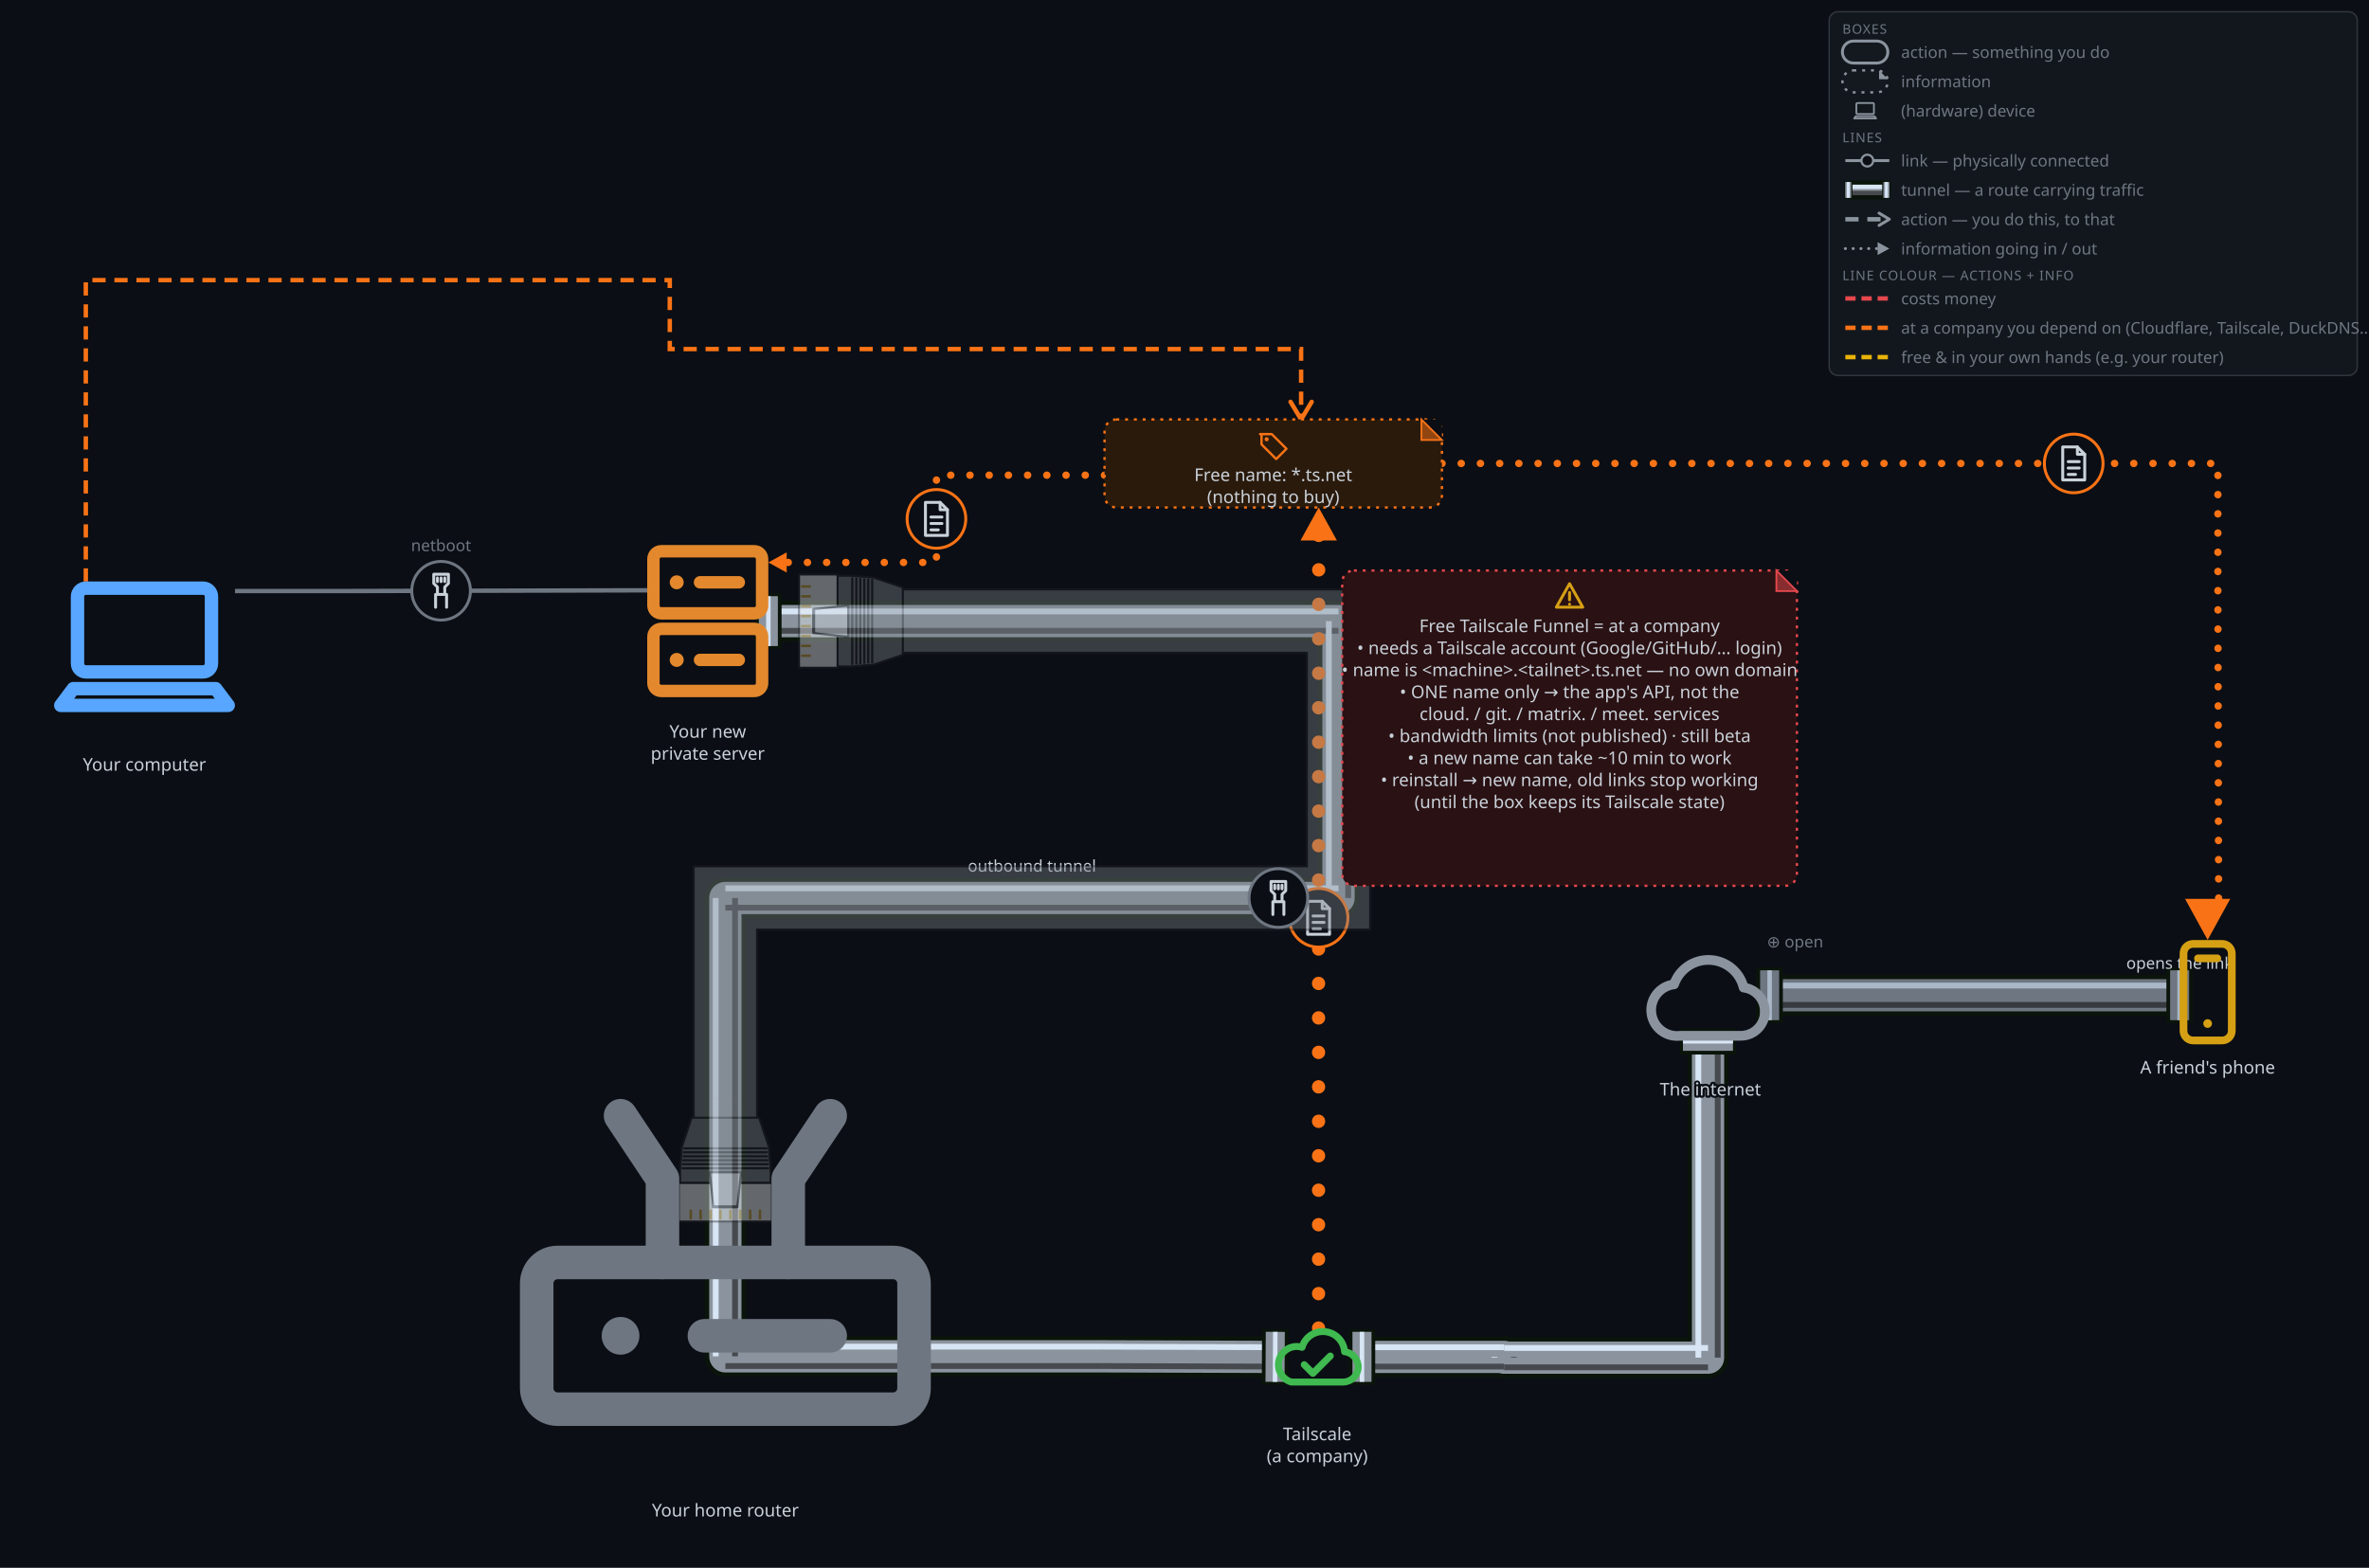
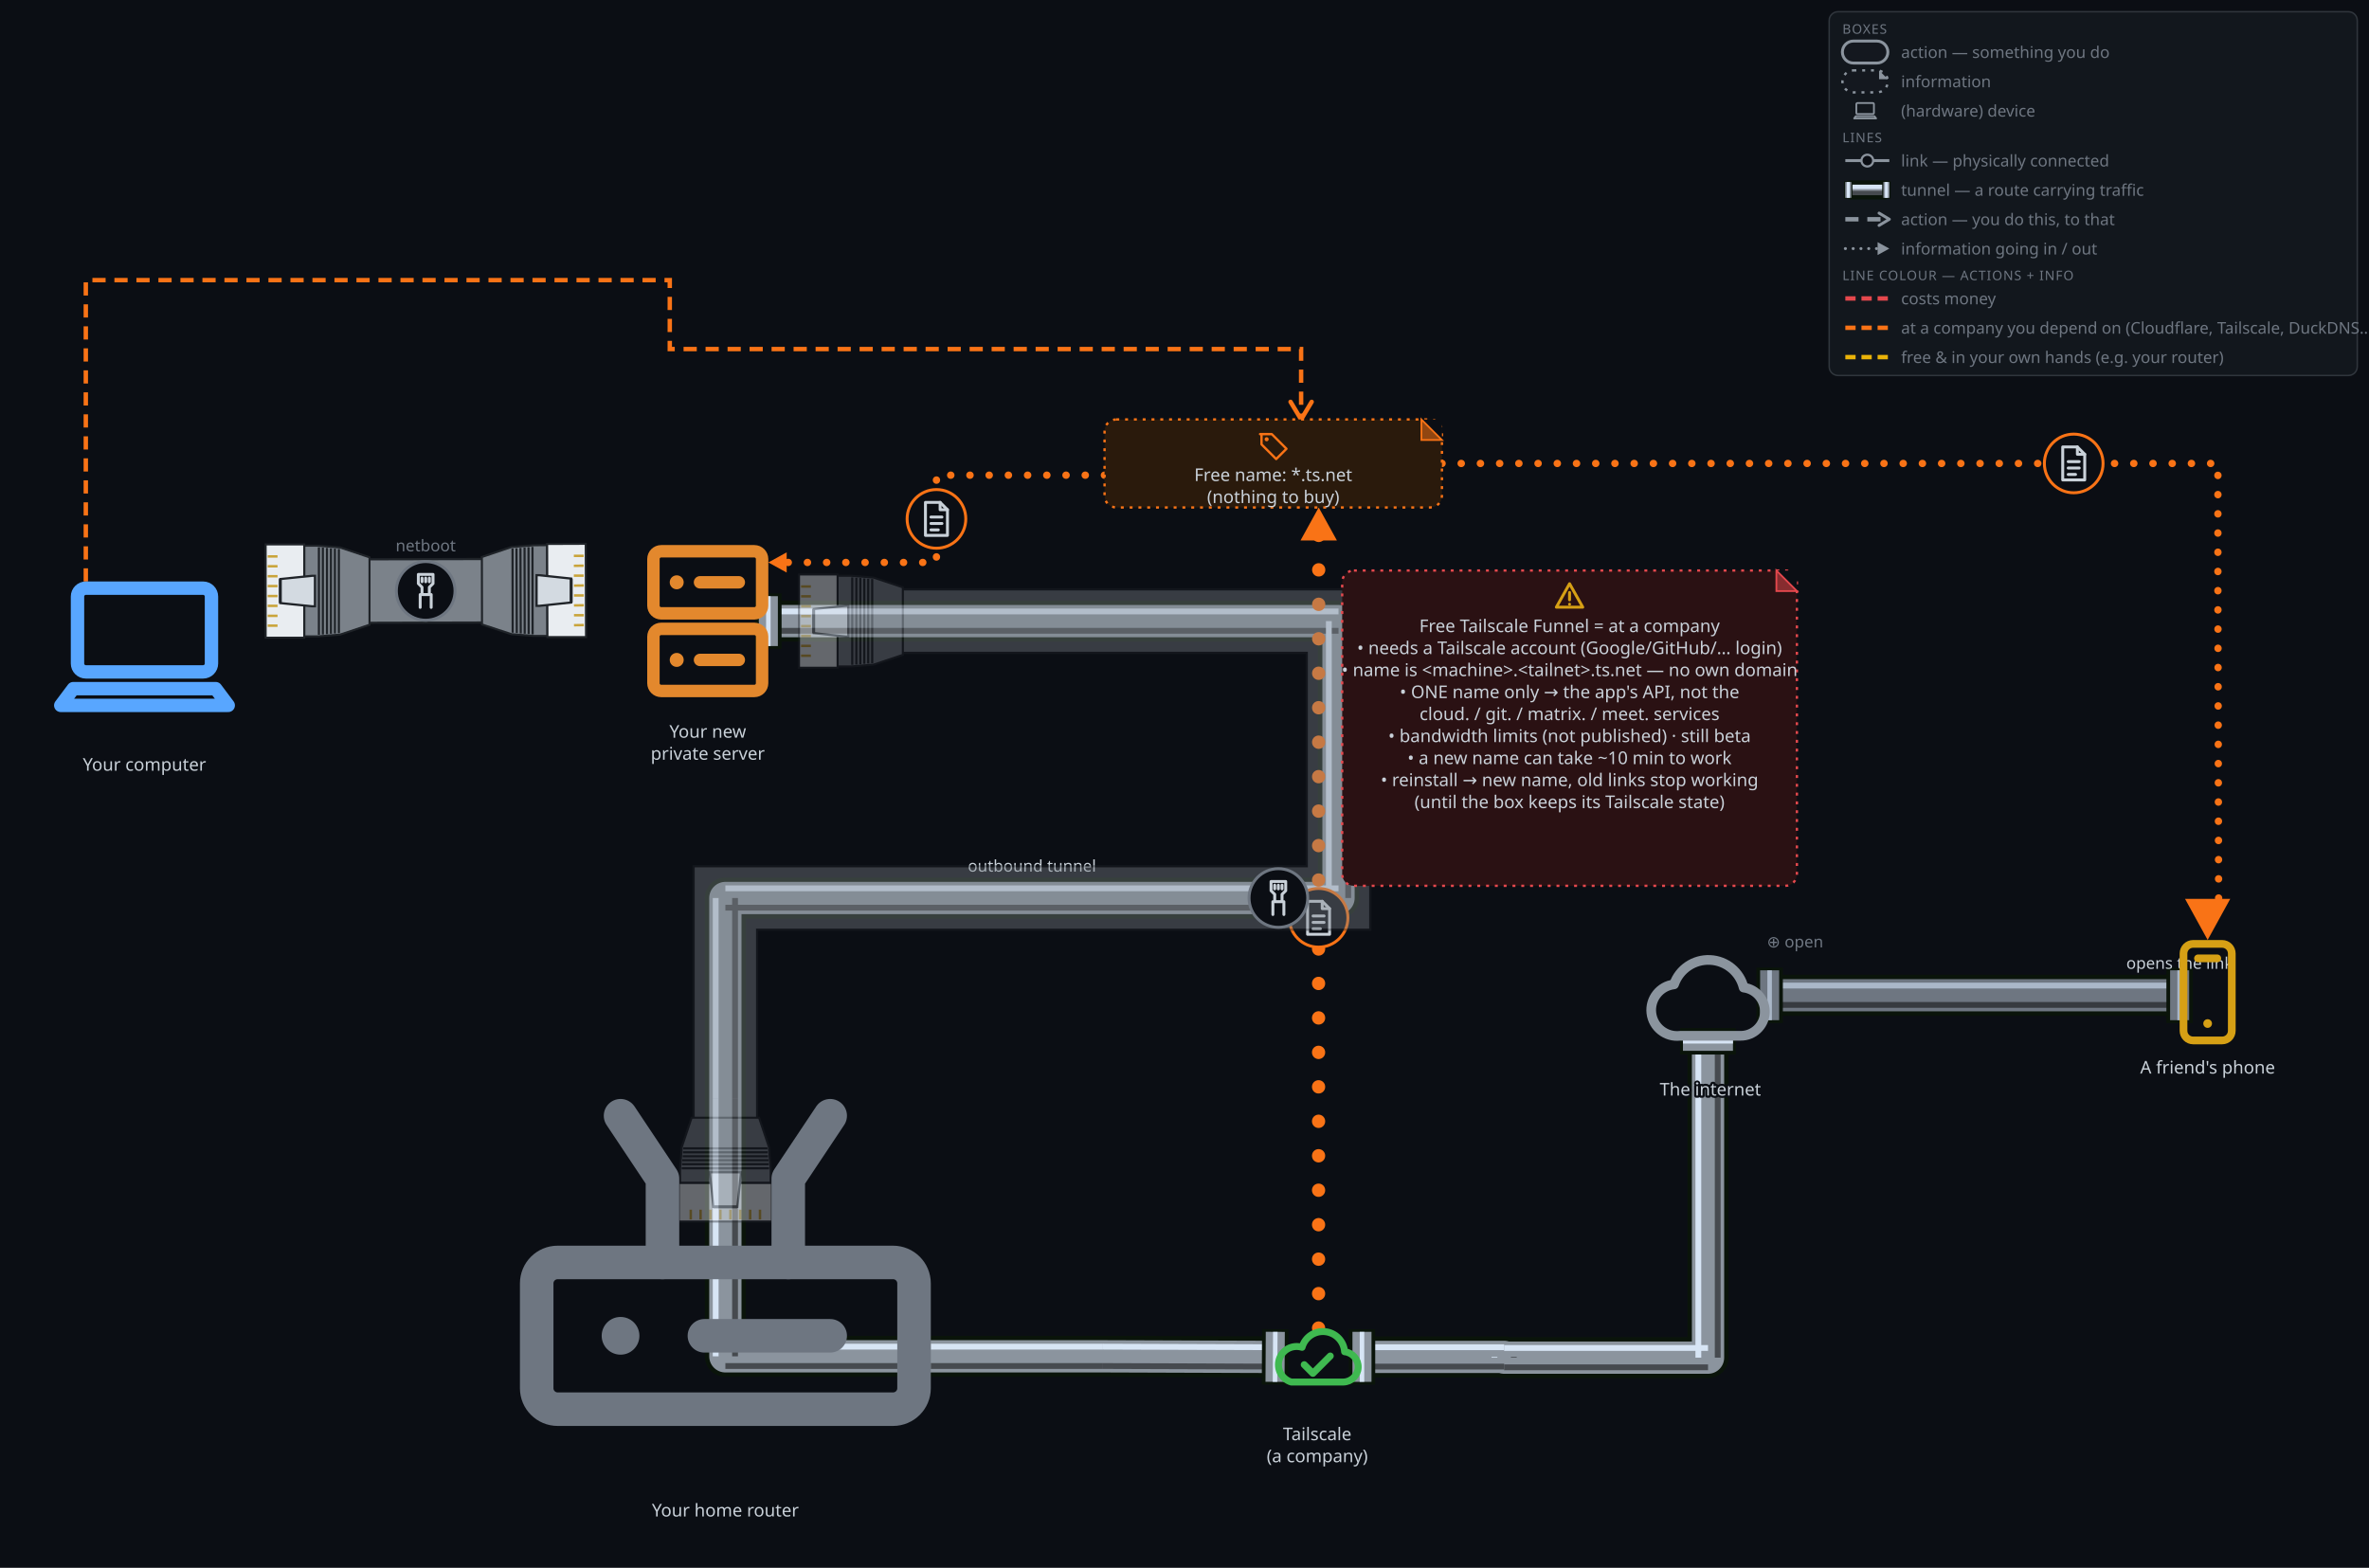
<svg xmlns="http://www.w3.org/2000/svg" viewBox="23 -421 1615 1069" width="1615" height="1069" font-family="ui-sans-serif, system-ui, sans-serif">
  <defs>
    <marker id="arrow" viewBox="0 0 10 10" refX="9" refY="5" markerWidth="7" markerHeight="7" orient="auto-start-reverse">
      <path d="M0,0 L10,5 L0,10 z" fill="#6e7681" />
    </marker>
    <symbol id="ic-laptop" data-bbox="1.2 4.2 21.6 15.6" viewBox="0 0 24 24" fill="none" stroke="currentColor" stroke-width="1.6" stroke-linecap="round" stroke-linejoin="round">
      <rect x="4" y="5" width="16" height="10" rx="1" />
      <path d="M2 19h20l-1.5-2H3.5L2 19Z" />
    </symbol>
    <symbol id="ic-server" data-bbox="4.2 2.2 15.6 19.6" viewBox="0 0 24 24" fill="none" stroke="currentColor" stroke-width="1.6" stroke-linecap="round" stroke-linejoin="round">
      <rect x="5" y="3" width="14" height="8" rx="1" />
      <rect x="5" y="13" width="14" height="8" rx="1" />
      <circle cx="8" cy="7" r=".9" fill="currentColor" stroke="none" />
      <circle cx="8" cy="17" r=".9" fill="currentColor" stroke="none" />
      <path d="M11 7h5M11 17h5" />
    </symbol>
    <symbol id="ic-router" data-bbox="2.2 5.2 19.6 15.6" viewBox="0 0 24 24" fill="none" stroke="currentColor" stroke-width="1.6" stroke-linecap="round" stroke-linejoin="round">
      <rect x="3" y="13" width="18" height="7" rx="1" />
      <circle cx="7" cy="16.5" r=".9" fill="currentColor" stroke="none" />
      <path d="M11 16.5h6M9 13V9M15 13V9M9 9l-2-3M15 9l2-3" />
    </symbol>
    <symbol id="ic-cloud" data-bbox="1.4 4.7 20.4 14.2" viewBox="0 0 24 24" fill="none" stroke="currentColor" stroke-width="1.6" stroke-linecap="round" stroke-linejoin="round">
      <path d="M7 18h10a4 4 0 0 0 .5-7.97A6 6 0 0 0 6 9.5 3.5 3.5 0 0 0 7 18Z" />
    </symbol>
    <symbol id="ic-phone" data-bbox="6.2 1.2 11.6 21.6" viewBox="0 0 24 24" fill="none" stroke="currentColor" stroke-width="1.6" stroke-linecap="round" stroke-linejoin="round">
      <rect x="7" y="2" width="10" height="20" rx="2" />
      <path d="M10 5h4" />
      <circle cx="12" cy="18.5" r=".9" fill="currentColor" stroke="none" />
    </symbol>
    <symbol id="ic-usb" data-bbox="8.2 2.6 7.6 19.2" viewBox="0 0 24 24" fill="none" stroke="currentColor" stroke-width="1.6" stroke-linecap="round" stroke-linejoin="round">
      <rect x="9" y="8" width="6" height="13" rx="1" />
      <path d="M10 8V4h4v4" />
      <path d="M12 11v4" />
      <circle cx="12" cy="4" r=".6" fill="currentColor" stroke="none" />
    </symbol>
    <symbol id="ic-ethernet" data-bbox="7.2 2.2 9.6 19.6" viewBox="0 0 24 24" fill="none" stroke="currentColor" stroke-width="1.6" stroke-linecap="round" stroke-linejoin="round">
      <path d="M8 3h8v5l-2 2v4h-4v-4L8 8V3Z" />
      <path d="M9 21v-7M15 21v-7" />
      <path d="M10 5v2M12 5v2M14 5v2" />
    </symbol>
    <symbol id="ic-wifi" data-bbox="3.2 5.4 17.6 15.4" viewBox="0 0 24 24" fill="none" stroke="currentColor" stroke-width="1.6" stroke-linecap="round" stroke-linejoin="round">
      <path d="M4 9a13 13 0 0 1 16 0" />
      <path d="M7 12.5a8.5 8.5 0 0 1 10 0" />
      <path d="M10 16a4 4 0 0 1 4 0" />
      <circle cx="12" cy="19" r="1" fill="currentColor" stroke="none" />
    </symbol>
    <symbol id="ic-safe" data-bbox="2.2 3.2 19.6 17.6" viewBox="0 0 24 24" fill="none" stroke="currentColor" stroke-width="1.6" stroke-linecap="round" stroke-linejoin="round">
      <rect x="3" y="4" width="18" height="16" rx="1.5" />
      <circle cx="11" cy="12" r="4" />
      <path d="M11 12l2-2" />
      <path d="M18 9v6" />
    </symbol>
    <symbol id="ic-relay" data-bbox="2.3 3.6 20 13.2" viewBox="0 0 24 24" fill="none" stroke="currentColor" stroke-width="1.6" stroke-linecap="round" stroke-linejoin="round">
      <path d="M6 16h12a3.5 3.5 0 0 0 .3-6.98A5 5 0 0 0 8.5 8 3 3 0 0 0 6 16Z" />
      <path d="M9 12l2 2 4-4" />
    </symbol>
    <symbol id="ic-tor" data-bbox="6.2 2.2 11.6 16.6" viewBox="0 0 24 24" fill="none" stroke="currentColor" stroke-width="1.6" stroke-linecap="round" stroke-linejoin="round">
      <path d="M12 3c-3 3-5 6-5 10a5 5 0 0 0 10 0c0-4-2-7-5-10Z" />
      <path d="M12 9c-1.5 1.5-2 3-2 4a2 2 0 0 0 4 0c0-1-.5-2.5-2-4Z" />
    </symbol>
    <symbol id="ic-onion" data-bbox="4.7 1.2 14.6 20.6" viewBox="0 0 24 24" fill="none" stroke="currentColor" stroke-width="1.6" stroke-linecap="round" stroke-linejoin="round">
      <path d="M12 21c-4 0-6.5-2.8-6.5-6 0-4.2 3.5-6.5 6.5-11 3 4.5 6.5 6.8 6.5 11 0 3.2-2.5 6-6.5 6Z" />
      <path d="M9.3 13.5c-.2 2 .6 4 2.7 4.5M14.7 13.5c.2 2-.6 4-2.7 4.5" />
      <path d="M12 4.5l1.6-2.5M12 4.5l-1.6-2.5" />
    </symbol>
    <symbol id="ic-gear" data-bbox="1.2 1.2 21.6 21.6" viewBox="0 0 24 24" fill="none" stroke="currentColor" stroke-width="1.6" stroke-linecap="round" stroke-linejoin="round">
      <circle cx="12" cy="12" r="3.2" />
      <path d="M12 2v3M12 19v3M2 12h3M19 12h3M4.9 4.9l2.1 2.1M17 17l2.1 2.1M19.1 4.9L17 7M7 17l-2.1 2.1" />
    </symbol>
    <symbol id="ic-block" data-bbox="1.9 1.9 20.2 20.2" viewBox="0 0 24 24" fill="none" stroke="#f85149" stroke-width="2.2" stroke-linecap="round">
      <circle cx="12" cy="12" r="9" />
      <path d="M5.6 5.6l12.8 12.8" />
    </symbol>
    <symbol id="ic-pipe" data-bbox="3.2 7.2 17.6 15.6" viewBox="0 0 24 24" fill="none" stroke="currentColor" stroke-width="1.6" stroke-linejoin="round">
      <rect x="4" y="8" width="16" height="5" rx="1" />
      <rect x="6.5" y="13" width="11" height="9" />
    </symbol>
    <symbol id="ic-gate" data-bbox="3.2 3.2 17.6 17.6" viewBox="0 0 24 24" fill="none" stroke="currentColor" stroke-width="1.6" stroke-linecap="round" stroke-linejoin="round">
      <rect x="4" y="4" width="16" height="16" rx="1" />
      <path d="M14 4v16" />
      <path d="M14 4l5 3v10l-5 3" />
      <circle cx="16.5" cy="12" r=".9" fill="currentColor" stroke="none" />
    </symbol>
    <symbol id="ic-warn" data-bbox="2 2 20 18" viewBox="0 0 24 24" fill="none" stroke="#d6a015" stroke-width="2" stroke-linecap="round" stroke-linejoin="round">
      <path d="M12 3l9 16H3L12 3Z" />
      <path d="M12 9v5" />
      <circle cx="12" cy="17" r="1" fill="#d6a015" stroke="none" />
    </symbol>
    <symbol id="ic-doc" data-bbox="5.2 2.2 13.6 19.6" viewBox="0 0 24 24" fill="none" stroke="currentColor" stroke-width="1.6" stroke-linecap="round" stroke-linejoin="round">
      <path d="M6 3h8l4 4v14H6V3Z" />
      <path d="M14 3v4h4" />
      <path d="M9 11h6M9 14.5h6M9 18h4" />
    </symbol>
    <symbol id="ic-port" data-bbox="2.1 3.1 19.8 17.8" viewBox="0 0 24 24" fill="none" stroke="currentColor" stroke-width="1.8" stroke-linecap="round" stroke-linejoin="round">
      <rect x="3" y="4" width="18" height="16" rx="2.5" />
      <path d="M7.5 16.5V10h2V8h5v2h2v6.5Z" />
      <path d="M10 13.5v1.5M12 13.5v1.5M14 13.5v1.5" />
    </symbol>
    <symbol id="ic-barrier" data-bbox="2 2.9 19.8 18.6" viewBox="0 0 24 24" stroke="none">
      <path d="M4 20V10.5a2 2 0 0 1 2-2h0a2 2 0 0 1 2 2V20Z" fill="#c9d1d9" />
      <rect x="2" y="19" width="8" height="2.5" rx=".8" fill="#c9d1d9" />
      <path d="M5.2 10.4L20.2 2.9L21.8 6.1L6.8 13.6Z" fill="#a3c55a" />
      <path d="M10.6 9.4l1.6-.8.6 2-1.6.8ZM14.4 7.5l1.6-.8.6 2-1.6.8ZM18.2 5.6l1.6-.8.6 2-1.6.8Z" fill="#0b0e14" />
      <circle cx="6.6" cy="11.9" r="1.1" fill="#0b0e14" />
    </symbol>
    <symbol id="ic-hammer" data-bbox="2.7 2.3 19.6 18.2" viewBox="0 0 24 24" fill="none" stroke="currentColor" stroke-width="1.8" stroke-linecap="round" stroke-linejoin="round">
      <path d="M10.2 6.8l3.6-3.6 4.6 4.6-3.6 3.6Z" />
      <path d="M12.2 8.8L3.6 17.4" />
      <path d="M15.4 14.6h4.2M17.5 14.6v5" />
      <path d="M12.8 19.6h8.6" />
    </symbol>
    <symbol id="ic-tag" data-bbox="2.2 3.2 19.6 18.6" viewBox="0 0 24 24" fill="none" stroke="currentColor" stroke-width="1.6" stroke-linecap="round" stroke-linejoin="round">
      <path d="M3 4h8l10 10-7 7L4 11V4Z" />
      <circle cx="7.5" cy="7.5" r="1.4" fill="currentColor" stroke="none" />
    </symbol>
    <symbol id="ic-cart" data-bbox="2.2 3.2 17.6 17.9" viewBox="0 0 24 24" fill="none" stroke="currentColor" stroke-width="1.6" stroke-linecap="round" stroke-linejoin="round">
      <path d="M3 4h2l2.2 10.5h10l1.8-7.5H6" />
      <circle cx="9.5" cy="19" r="1.3" />
      <circle cx="16.5" cy="19" r="1.3" />
    </symbol>
    <symbol id="ic-tornode" data-bbox="2.2 2.2 19.6 19.6" viewBox="0 0 24 24" fill="none" stroke="currentColor" stroke-width="1.6" stroke-linecap="round" stroke-linejoin="round">
      <circle cx="12" cy="12" r="4" />
      <path d="M12 3v3M12 18v3M3 12h3M18 12h3M5.6 5.6l2.1 2.1M16.3 16.3l2.1 2.1M18.4 5.6l-2.1 2.1M7.7 16.3l-2.1 2.1" />
    </symbol>
  </defs>
  <rect x="23" y="-421" width="1615" height="1069" fill="#0b0e14" />
-   <path d="M 183.2 -18.0 L 257.7 -18.0 L 464.2 -18.5" fill="none" stroke="#6e7681" stroke-width="3" />
-   <circle cx="323.7" cy="-18.2" r="20" fill="#0b0e14" stroke="#6e7681" stroke-width="2" />
-   <use href="#ic-ethernet" x="308.7" y="-33.2" width="30" height="30" style="color:#c9d1d9" />
-   <text x="323.7" y="-45.2" text-anchor="middle" font-size="11" paint-order="stroke" stroke="#0b0e14" stroke-width="3" stroke-linejoin="round" fill="#6e7681">netboot</text>
  <path d="M 1508.9 257.6 L 1229.4 257.6" fill="none" stroke="#0a140a" stroke-width="28" stroke-linejoin="round" />
  <path d="M 1508.9 257.6 L 1229.4 257.6" fill="none" stroke="#6e7681" stroke-width="22" stroke-linejoin="round" />
  <line x1="1508.9" y1="251.0" x2="1229.4" y2="251.0" stroke="#aab7c8" stroke-width="3.96" />
  <line x1="1508.9" y1="264.2" x2="1229.4" y2="264.2" stroke="#373b40" stroke-width="3.96" />
  <line x1="1508.9" y1="238.7" x2="1508.9" y2="276.5" stroke="#0a140a" stroke-width="18.04" />
  <line x1="1508.9" y1="240.6" x2="1508.9" y2="274.6" stroke="#6e7681" stroke-width="12.98" />
  <line x1="1508.9" y1="240.6" x2="1508.9" y2="274.6" stroke="#aab7c8" stroke-width="3.08" />
  <line x1="1229.4" y1="276.5" x2="1229.4" y2="238.7" stroke="#0a140a" stroke-width="18.04" />
  <line x1="1229.4" y1="274.6" x2="1229.4" y2="240.6" stroke="#6e7681" stroke-width="12.98" />
  <line x1="1229.4" y1="274.6" x2="1229.4" y2="240.6" stroke="#aab7c8" stroke-width="3.08" />
  <text x="1508.9" y="239.6" text-anchor="middle" font-size="11" fill="#c9d1d9">opens the link</text>
  <path d="M 546.8 2.5 L 935.5 2.5 L 935.5 191.3 L 517.5 191.3 L 517.5 328.3 L 517.5 439.8 L 517.5 503.8 L 657.6 503.8 L 774.9 503.8 L 892.3 504.2" fill="none" stroke="#0a140a" stroke-width="28" stroke-linejoin="round" />
  <path d="M 546.8 2.5 L 935.5 2.5 L 935.5 191.3 L 517.5 191.3 L 517.5 328.3 L 517.5 439.8 L 517.5 503.8 L 657.6 503.8 L 774.9 503.8 L 892.3 504.2" fill="none" stroke="#8b949e" stroke-width="22" stroke-linejoin="round" />
  <line x1="546.8" y1="-4.1" x2="935.5" y2="-4.1" stroke="#d7e5f5" stroke-width="3.96" />
  <line x1="546.8" y1="9.1" x2="935.5" y2="9.1" stroke="#464a4f" stroke-width="3.96" />
  <line x1="928.9" y1="2.5" x2="928.9" y2="191.3" stroke="#d7e5f5" stroke-width="3.96" />
  <line x1="942.1" y1="2.5" x2="942.1" y2="191.3" stroke="#464a4f" stroke-width="3.96" />
  <line x1="935.5" y1="184.7" x2="517.5" y2="184.7" stroke="#d7e5f5" stroke-width="3.96" />
  <line x1="935.5" y1="197.9" x2="517.5" y2="197.9" stroke="#464a4f" stroke-width="3.96" />
  <line x1="510.9" y1="191.3" x2="510.9" y2="328.3" stroke="#d7e5f5" stroke-width="3.96" />
  <line x1="524.1" y1="191.3" x2="524.1" y2="328.3" stroke="#464a4f" stroke-width="3.96" />
  <line x1="510.9" y1="328.3" x2="510.9" y2="439.8" stroke="#d7e5f5" stroke-width="3.96" />
  <line x1="524.1" y1="328.3" x2="524.1" y2="439.8" stroke="#464a4f" stroke-width="3.96" />
  <line x1="510.9" y1="439.8" x2="510.9" y2="503.8" stroke="#d7e5f5" stroke-width="3.96" />
  <line x1="524.1" y1="439.8" x2="524.1" y2="503.8" stroke="#464a4f" stroke-width="3.96" />
  <line x1="517.5" y1="497.2" x2="657.6" y2="497.2" stroke="#d7e5f5" stroke-width="3.96" />
  <line x1="517.5" y1="510.4" x2="657.6" y2="510.4" stroke="#464a4f" stroke-width="3.96" />
  <line x1="657.6" y1="497.2" x2="774.9" y2="497.2" stroke="#d7e5f5" stroke-width="3.96" />
  <line x1="657.6" y1="510.4" x2="774.9" y2="510.4" stroke="#464a4f" stroke-width="3.96" />
  <line x1="774.9" y1="497.2" x2="892.3" y2="497.6" stroke="#d7e5f5" stroke-width="3.96" />
  <line x1="774.9" y1="510.4" x2="892.3" y2="510.8" stroke="#464a4f" stroke-width="3.96" />
  <line x1="546.8" y1="21.4" x2="546.8" y2="-16.4" stroke="#0a140a" stroke-width="18.04" />
  <line x1="546.8" y1="19.5" x2="546.8" y2="-14.5" stroke="#8b949e" stroke-width="12.98" />
  <line x1="546.8" y1="19.5" x2="546.8" y2="-14.5" stroke="#d7e5f5" stroke-width="3.08" />
  <line x1="892.4" y1="485.3" x2="892.2" y2="523.1" stroke="#0a140a" stroke-width="18.04" />
  <line x1="892.4" y1="487.1" x2="892.2" y2="521.2" stroke="#8b949e" stroke-width="12.98" />
  <line x1="892.4" y1="487.1" x2="892.2" y2="521.2" stroke="#d7e5f5" stroke-width="3.08" />
  <text x="726.5" y="173.3" text-anchor="middle" font-size="11" fill="#c9d1d9">outbound tunnel</text>
  <path d="M 951.5 504.2 L 1048.4 504.2 L 1048.4 504.7 L 1187.4 504.7 L 1187.4 289.0" fill="none" stroke="#0a140a" stroke-width="28" stroke-linejoin="round" />
  <path d="M 951.5 504.2 L 1048.4 504.2 L 1048.4 504.7 L 1187.4 504.7 L 1187.4 289.0" fill="none" stroke="#8b949e" stroke-width="22" stroke-linejoin="round" />
  <line x1="951.5" y1="497.6" x2="1048.4" y2="497.6" stroke="#d7e5f5" stroke-width="3.96" />
  <line x1="951.5" y1="510.8" x2="1048.4" y2="510.8" stroke="#464a4f" stroke-width="3.96" />
  <line x1="1041.8" y1="504.2" x2="1041.8" y2="504.7" stroke="#d7e5f5" stroke-width="3.96" />
  <line x1="1055.0" y1="504.2" x2="1055.0" y2="504.7" stroke="#464a4f" stroke-width="3.96" />
  <line x1="1048.4" y1="498.1" x2="1187.4" y2="498.1" stroke="#d7e5f5" stroke-width="3.96" />
  <line x1="1048.4" y1="511.3" x2="1187.4" y2="511.3" stroke="#464a4f" stroke-width="3.96" />
  <line x1="1180.8" y1="504.7" x2="1180.8" y2="289.0" stroke="#d7e5f5" stroke-width="3.96" />
  <line x1="1194.0" y1="504.7" x2="1194.0" y2="289.0" stroke="#464a4f" stroke-width="3.96" />
  <line x1="951.5" y1="523.1" x2="951.5" y2="485.3" stroke="#0a140a" stroke-width="18.04" />
  <line x1="951.5" y1="521.2" x2="951.5" y2="487.1" stroke="#8b949e" stroke-width="12.98" />
  <line x1="951.5" y1="521.2" x2="951.5" y2="487.1" stroke="#d7e5f5" stroke-width="3.08" />
  <line x1="1168.4" y1="289.0" x2="1206.3" y2="289.0" stroke="#0a140a" stroke-width="18.04" />
  <line x1="1170.3" y1="289.0" x2="1204.4" y2="289.0" stroke="#8b949e" stroke-width="12.98" />
  <line x1="1170.3" y1="289.0" x2="1204.4" y2="289.0" stroke="#d7e5f5" stroke-width="3.08" />
  <path d="M 921.9 484.6 L 921.9 204.8 L 922.0 -57.0" fill="none" stroke="#f97316" stroke-width="9" stroke-dasharray="0.1 23.4" stroke-linecap="round" />
  <polygon points="922.0,-75.0 934.4,-52.5 909.6,-52.5" fill="#f97316" />
  <circle cx="921.9" cy="204.8" r="20" fill="#0b0e14" stroke="#f97316" stroke-width="2" />
  <use href="#ic-doc" x="906.9" y="189.8" width="30" height="30" style="color:#c9d1d9" />
  <path d="M 81.5 -24.5 L 81.5 -230.0 L 479.6 -230.0 L 479.6 -183.0 L 910.0 -183.0 L 910.0 -136.8" fill="none" stroke="#f97316" stroke-width="3" stroke-dasharray="9 6" />
  <polyline points="902.8,-147.0 910.0,-135.0 917.2,-147.0" fill="none" stroke="#f97316" stroke-width="3" stroke-linecap="round" stroke-linejoin="round" />
  <path d="M 776.0 -97.0 L 661.4 -97.0 L 661.4 -37.5 L 556.8 -37.5" fill="none" stroke="#f97316" stroke-width="5" stroke-dasharray="0.1 13" stroke-linecap="round" />
  <polygon points="546.8,-37.5 559.3,-44.4 559.3,-30.6" fill="#f97316" />
  <circle cx="661.4" cy="-67.2" r="20" fill="#0b0e14" stroke="#f97316" stroke-width="2" />
  <use href="#ic-doc" x="646.4" y="-82.2" width="30" height="30" style="color:#c9d1d9" />
  <path d="M 1006.0 -105.0 L 1535.0 -105.0 L 1535.0 -13.0 L 1535.5 199.5 L 1528.0 199.5 L 1528.0 199.5" fill="none" stroke="#f97316" stroke-width="5" stroke-dasharray="0.1 13" stroke-linecap="round" />
  <polygon points="1528.0,219.9 1512.6,191.9 1543.4,191.9" fill="#f97316" />
  <circle cx="1436.7" cy="-105.0" r="20" fill="#0b0e14" stroke="#f97316" stroke-width="2" />
  <use href="#ic-doc" x="1421.7" y="-120.0" width="30" height="30" style="color:#c9d1d9" />
+   <g opacity="1">
+     <path d="M 273.9 -18.0 L 352.6 -18.2" fill="none" stroke="#1f2328" stroke-width="44.8" stroke-linejoin="miter" />
+     <path d="M 273.9 -18.0 L 352.6 -18.2" fill="none" stroke="#7b828a" stroke-width="41.8" stroke-linejoin="miter" />
+     <polygon points="230.4,12.9 239.6,12.9 254.8,11.7 274.9,5.0 274.9,-41.0 254.8,-47.7 239.6,-48.9 230.4,-48.9" fill="#7b828a" stroke="#1f2328" stroke-width="1.4" />
+     <line x1="240.4" y1="11.8" x2="240.4" y2="-47.8" stroke="#1f2328" stroke-width="1.463" />
+     <line x1="243.1" y1="11.6" x2="243.1" y2="-47.6" stroke="#1f2328" stroke-width="1.463" />
+     <line x1="245.9" y1="11.4" x2="245.9" y2="-47.4" stroke="#1f2328" stroke-width="1.463" />
+     <line x1="248.6" y1="11.1" x2="248.6" y2="-47.1" stroke="#1f2328" stroke-width="1.463" />
+     <line x1="251.3" y1="10.9" x2="251.3" y2="-46.9" stroke="#1f2328" stroke-width="1.463" />
+     <line x1="254.0" y1="10.7" x2="254.0" y2="-46.7" stroke="#1f2328" stroke-width="1.463" />
+     <polygon points="204.1,13.8 230.4,13.8 230.4,-49.8 204.1,-49.8" fill="#e9edf1" stroke="#1f2328" stroke-width="1.4" />
+     <line x1="205.5" y1="5.6" x2="212.2" y2="5.6" stroke="#c9a43a" stroke-width="1.672" />
+     <line x1="205.5" y1="-1.1" x2="212.2" y2="-1.1" stroke="#c9a43a" stroke-width="1.672" />
+     <line x1="205.5" y1="-7.9" x2="212.2" y2="-7.9" stroke="#c9a43a" stroke-width="1.672" />
+     <line x1="205.5" y1="-14.6" x2="212.2" y2="-14.6" stroke="#c9a43a" stroke-width="1.672" />
+     <line x1="205.5" y1="-21.4" x2="212.2" y2="-21.4" stroke="#c9a43a" stroke-width="1.672" />
+     <line x1="205.5" y1="-28.1" x2="212.2" y2="-28.1" stroke="#c9a43a" stroke-width="1.672" />
+     <line x1="205.5" y1="-34.9" x2="212.2" y2="-34.9" stroke="#c9a43a" stroke-width="1.672" />
+     <line x1="205.5" y1="-41.6" x2="212.2" y2="-41.6" stroke="#c9a43a" stroke-width="1.672" />
+     <polygon points="214.1,-9.8 214.1,-26.2 235.8,-28.4 237.7,-28.4 237.7,-7.6 235.8,-7.6" fill="#d3dae1" stroke="#1f2328" stroke-width="1.5" />
+     <line x1="214.1" y1="-9.8" x2="214.1" y2="-26.2" stroke="#1f2328" stroke-width="2" />
+     <polygon points="396.0,-49.3 386.8,-49.2 371.6,-48.0 351.5,-41.2 351.6,4.8 371.7,11.4 387.0,12.6 396.2,12.6" fill="#7b828a" stroke="#1f2328" stroke-width="1.4" />
+     <line x1="386.0" y1="-48.1" x2="386.1" y2="11.5" stroke="#1f2328" stroke-width="1.463" />
+     <line x1="383.3" y1="-47.9" x2="383.4" y2="11.3" stroke="#1f2328" stroke-width="1.463" />
+     <line x1="380.6" y1="-47.7" x2="380.7" y2="11.1" stroke="#1f2328" stroke-width="1.463" />
+     <line x1="377.8" y1="-47.4" x2="378.0" y2="10.9" stroke="#1f2328" stroke-width="1.463" />
+     <line x1="375.1" y1="-47.2" x2="375.3" y2="10.6" stroke="#1f2328" stroke-width="1.463" />
+     <line x1="372.4" y1="-47.0" x2="372.5" y2="10.4" stroke="#1f2328" stroke-width="1.463" />
+     <polygon points="422.3,-50.2 396.0,-50.1 396.2,13.4 422.5,13.4" fill="#e9edf1" stroke="#1f2328" stroke-width="1.4" />
+     <line x1="420.9" y1="-42.0" x2="414.2" y2="-42.0" stroke="#c9a43a" stroke-width="1.672" />
+     <line x1="420.9" y1="-35.3" x2="414.2" y2="-35.2" stroke="#c9a43a" stroke-width="1.672" />
+     <line x1="420.9" y1="-28.5" x2="414.2" y2="-28.5" stroke="#c9a43a" stroke-width="1.672" />
+     <line x1="421.0" y1="-21.8" x2="414.3" y2="-21.7" stroke="#c9a43a" stroke-width="1.672" />
+     <line x1="421.0" y1="-15.0" x2="414.3" y2="-15.0" stroke="#c9a43a" stroke-width="1.672" />
+     <line x1="421.0" y1="-8.3" x2="414.3" y2="-8.2" stroke="#c9a43a" stroke-width="1.672" />
+     <line x1="421.0" y1="-1.5" x2="414.3" y2="-1.5" stroke="#c9a43a" stroke-width="1.672" />
+     <line x1="421.0" y1="5.2" x2="414.3" y2="5.3" stroke="#c9a43a" stroke-width="1.672" />
+     <polygon points="412.4,-26.5 412.4,-10.2 390.7,-7.9 388.8,-7.9 388.8,-28.8 390.6,-28.8" fill="#d3dae1" stroke="#1f2328" stroke-width="1.5" />
+     <line x1="412.4" y1="-26.5" x2="412.4" y2="-10.2" stroke="#1f2328" stroke-width="2" />
+   </g>
+   <circle cx="313.2" cy="-18.1" r="20" fill="#0b0e14" stroke="#6e7681" stroke-width="2" />
+   <use href="#ic-ethernet" x="298.2" y="-33.1" width="30" height="30" style="color:#c9d1d9" />
+   <text x="313.2" y="-45.1" text-anchor="middle" font-size="11" paint-order="stroke" stroke="#0b0e14" stroke-width="3" stroke-linejoin="round" fill="#6e7681">netboot</text>
  <g opacity="0.4">
    <path d="M 637.5 2.5 L 935.5 2.5 L 935.5 191.3 L 517.5 191.3 L 517.5 342.1" fill="none" stroke="#1f2328" stroke-width="44.8" stroke-linejoin="miter" />
    <path d="M 637.5 2.5 L 935.5 2.5 L 935.5 191.3 L 517.5 191.3 L 517.5 342.1" fill="none" stroke="#7b828a" stroke-width="41.8" stroke-linejoin="miter" />
    <polygon points="594.0,33.4 603.2,33.4 618.5,32.2 638.5,25.5 638.5,-20.5 618.5,-27.2 603.2,-28.4 594.0,-28.4" fill="#7b828a" stroke="#1f2328" stroke-width="1.4" />
    <line x1="604.0" y1="32.3" x2="604.0" y2="-27.3" stroke="#1f2328" stroke-width="1.463" />
    <line x1="606.8" y1="32.1" x2="606.8" y2="-27.1" stroke="#1f2328" stroke-width="1.463" />
    <line x1="609.5" y1="31.9" x2="609.5" y2="-26.9" stroke="#1f2328" stroke-width="1.463" />
    <line x1="612.2" y1="31.6" x2="612.2" y2="-26.6" stroke="#1f2328" stroke-width="1.463" />
    <line x1="614.9" y1="31.4" x2="614.9" y2="-26.4" stroke="#1f2328" stroke-width="1.463" />
    <line x1="617.6" y1="31.2" x2="617.6" y2="-26.2" stroke="#1f2328" stroke-width="1.463" />
    <polygon points="567.7,34.3 594.0,34.3 594.0,-29.3 567.7,-29.3" fill="#e9edf1" stroke="#1f2328" stroke-width="1.4" />
    <line x1="569.1" y1="26.1" x2="575.8" y2="26.1" stroke="#c9a43a" stroke-width="1.672" />
    <line x1="569.1" y1="19.4" x2="575.8" y2="19.4" stroke="#c9a43a" stroke-width="1.672" />
    <line x1="569.1" y1="12.6" x2="575.8" y2="12.6" stroke="#c9a43a" stroke-width="1.672" />
    <line x1="569.1" y1="5.9" x2="575.8" y2="5.9" stroke="#c9a43a" stroke-width="1.672" />
    <line x1="569.1" y1="-0.9" x2="575.8" y2="-0.9" stroke="#c9a43a" stroke-width="1.672" />
    <line x1="569.1" y1="-7.6" x2="575.8" y2="-7.6" stroke="#c9a43a" stroke-width="1.672" />
    <line x1="569.1" y1="-14.4" x2="575.8" y2="-14.4" stroke="#c9a43a" stroke-width="1.672" />
    <line x1="569.1" y1="-21.1" x2="575.8" y2="-21.1" stroke="#c9a43a" stroke-width="1.672" />
    <polygon points="577.7,10.7 577.7,-5.7 599.4,-7.9 601.3,-7.9 601.3,13.0 599.4,13.0" fill="#d3dae1" stroke="#1f2328" stroke-width="1.5" />
    <line x1="577.7" y1="10.7" x2="577.7" y2="-5.7" stroke="#1f2328" stroke-width="2" />
    <polygon points="548.4,385.6 548.4,376.4 547.2,361.1 540.5,341.1 494.5,341.1 487.8,361.1 486.6,376.4 486.6,385.6" fill="#7b828a" stroke="#1f2328" stroke-width="1.4" />
    <line x1="547.3" y1="375.6" x2="487.7" y2="375.6" stroke="#1f2328" stroke-width="1.463" />
    <line x1="547.1" y1="372.8" x2="487.9" y2="372.8" stroke="#1f2328" stroke-width="1.463" />
    <line x1="546.9" y1="370.1" x2="488.1" y2="370.1" stroke="#1f2328" stroke-width="1.463" />
    <line x1="546.6" y1="367.4" x2="488.4" y2="367.4" stroke="#1f2328" stroke-width="1.463" />
    <line x1="546.4" y1="364.7" x2="488.6" y2="364.7" stroke="#1f2328" stroke-width="1.463" />
    <line x1="546.2" y1="362.0" x2="488.8" y2="362.0" stroke="#1f2328" stroke-width="1.463" />
    <polygon points="549.3,411.9 549.3,385.6 485.7,385.6 485.7,411.9" fill="#e9edf1" stroke="#1f2328" stroke-width="1.4" />
    <line x1="541.1" y1="410.5" x2="541.1" y2="403.8" stroke="#c9a43a" stroke-width="1.672" />
    <line x1="534.4" y1="410.5" x2="534.4" y2="403.8" stroke="#c9a43a" stroke-width="1.672" />
    <line x1="527.6" y1="410.5" x2="527.6" y2="403.8" stroke="#c9a43a" stroke-width="1.672" />
    <line x1="520.9" y1="410.5" x2="520.9" y2="403.8" stroke="#c9a43a" stroke-width="1.672" />
    <line x1="514.1" y1="410.5" x2="514.1" y2="403.8" stroke="#c9a43a" stroke-width="1.672" />
    <line x1="507.4" y1="410.5" x2="507.4" y2="403.8" stroke="#c9a43a" stroke-width="1.672" />
    <line x1="500.6" y1="410.5" x2="500.6" y2="403.8" stroke="#c9a43a" stroke-width="1.672" />
    <line x1="493.9" y1="410.5" x2="493.9" y2="403.8" stroke="#c9a43a" stroke-width="1.672" />
    <polygon points="525.7,401.9 509.3,401.9 507.1,380.1 507.1,378.3 528.0,378.3 528.0,380.1" fill="#d3dae1" stroke="#1f2328" stroke-width="1.5" />
    <line x1="525.7" y1="401.9" x2="509.3" y2="401.9" stroke="#1f2328" stroke-width="2" />
  </g>
  <circle cx="894.5" cy="191.3" r="20" fill="#0b0e14" stroke="#6e7681" stroke-width="2" />
  <use href="#ic-ethernet" x="879.5" y="176.3" width="30" height="30" style="color:#c9d1d9" />
  <use href="#ic-laptop" x="53.0" y="-48.5" width="137.0" height="137.0" style="color:#58a6ff" />
  <text x="121.5" y="104.5" text-anchor="middle" font-size="12" paint-order="stroke" stroke="#0b0e14" stroke-width="3" stroke-linejoin="round" fill="#c9d1d9">Your computer</text>
  <use href="#ic-server" x="442.0" y="-61.0" width="127.0" height="127.0" style="color:#e3882d" />
  <text x="505.5" y="82.0" text-anchor="middle" font-size="12" paint-order="stroke" stroke="#0b0e14" stroke-width="3" stroke-linejoin="round" fill="#c9d1d9">Your new</text>
  <text x="505.5" y="97.0" text-anchor="middle" font-size="12" paint-order="stroke" stroke="#0b0e14" stroke-width="3" stroke-linejoin="round" fill="#c9d1d9">private server</text>
  <use href="#ic-router" x="346.0" y="254.0" width="343.0" height="343.0" style="color:#6e7681" />
  <text x="517.5" y="613.0" text-anchor="middle" font-size="12" paint-order="stroke" stroke="#0b0e14" stroke-width="3" stroke-linejoin="round" fill="#c9d1d9">Your home router</text>
  <use href="#ic-cloud" x="1139.5" y="211.0" width="99.0" height="99.0" style="color:#8b949e" />
  <text x="1189.0" y="326.0" text-anchor="middle" font-size="12" paint-order="stroke" stroke="#0b0e14" stroke-width="3" stroke-linejoin="round" fill="#c9d1d9">The internet</text>
  <text x="1266" y="225" text-anchor="end" font-size="11" fill="#6e7681">⊕ open</text>
  <use href="#ic-phone" x="1488.5" y="216.0" width="79.0" height="79.0" style="color:#d6a015" />
  <text x="1528.0" y="311.0" text-anchor="middle" font-size="12" paint-order="stroke" stroke="#0b0e14" stroke-width="3" stroke-linejoin="round" fill="#c9d1d9">A friend's phone</text>
  <use href="#ic-relay" x="885.5" y="474.0" width="71.0" height="71.0" style="color:#3fb950" />
  <text x="921.0" y="561.0" text-anchor="middle" font-size="12" paint-order="stroke" stroke="#0b0e14" stroke-width="3" stroke-linejoin="round" fill="#c9d1d9">Tailscale</text>
  <text x="921.0" y="576.0" text-anchor="middle" font-size="12" paint-order="stroke" stroke="#0b0e14" stroke-width="3" stroke-linejoin="round" fill="#c9d1d9">(a company)</text>
  <rect x="776" y="-135" width="230" height="60" rx="8" ry="8" fill="#2a1a0c" stroke="#f97316" stroke-width="1.6" stroke-dasharray="2 4" />
  <path d="M 992 -135 L 1006 -121 L 1006 -135 Z" fill="#0b0e14" />
  <path d="M 992 -135 L 992 -121 L 1006 -121 Z" fill="#f97316" fill-opacity="0.5" stroke="#f97316" stroke-width="1.2" />
  <use href="#ic-tag" x="879.0" y="-129" width="24" height="24" style="color:#f97316" />
  <text x="891.0" y="-93.0" text-anchor="middle" font-size="12" fill="#c9d1d9">Free name: *.ts.net</text>
  <text x="891.0" y="-78.0" text-anchor="middle" font-size="12" fill="#c9d1d9">(nothing to buy)</text>
  <rect x="938" y="-32" width="310" height="215" rx="8" ry="8" fill="#2a1113" stroke="#e5484d" stroke-width="1.6" stroke-dasharray="2 4" />
  <path d="M 1234 -32 L 1248 -18 L 1248 -32 Z" fill="#0b0e14" />
  <path d="M 1234 -32 L 1234 -18 L 1248 -18 Z" fill="#e5484d" fill-opacity="0.5" stroke="#e5484d" stroke-width="1.2" />
  <use href="#ic-warn" x="1081.0" y="-26" width="24" height="24" style="color:#e5484d" />
  <text x="1093.0" y="10.0" text-anchor="middle" font-size="12" fill="#c9d1d9">Free Tailscale Funnel = at a company</text>
  <text x="1093.0" y="25.0" text-anchor="middle" font-size="12" fill="#c9d1d9">• needs a Tailscale account (Google/GitHub/… login)</text>
  <text x="1093.0" y="40.0" text-anchor="middle" font-size="12" fill="#c9d1d9">• name is &lt;machine&gt;.&lt;tailnet&gt;.ts.net — no own domain</text>
  <text x="1093.0" y="55.0" text-anchor="middle" font-size="12" fill="#c9d1d9">• ONE name only → the app's API, not the</text>
  <text x="1093.0" y="70.0" text-anchor="middle" font-size="12" fill="#c9d1d9">  cloud. / git. / matrix. / meet. services</text>
  <text x="1093.0" y="85.0" text-anchor="middle" font-size="12" fill="#c9d1d9">• bandwidth limits (not published) · still beta</text>
  <text x="1093.0" y="100.0" text-anchor="middle" font-size="12" fill="#c9d1d9">• a new name can take ~10 min to work</text>
  <text x="1093.0" y="115.0" text-anchor="middle" font-size="12" fill="#c9d1d9">• reinstall → new name, old links stop working</text>
  <text x="1093.0" y="130.0" text-anchor="middle" font-size="12" fill="#c9d1d9">  (until the box keeps its Tailscale state)</text>
  <g>
    <rect x="1270" y="-413" width="360" height="248" rx="6" fill="#14181f" fill-opacity="0.88" stroke="#30363d" />
    <text x="1279" y="-398" font-size="9" letter-spacing="0.6" fill="#6e7681">BOXES</text>
    <rect x="1279" y="-393" width="31" height="15" rx="7.5" fill="#14181f" stroke="#8b949e" stroke-width="2" />
    <text x="1319" y="-381.5" font-size="11" fill="#6e7681">action — something you do</text>
    <rect x="1279" y="-373" width="31" height="15" rx="7.5" fill="#14181f" stroke="#8b949e" stroke-width="1.6" stroke-dasharray="2 4" />
    <path d="M 1304 -373 L 1304 -367 L 1310 -367 Z" fill="#8b949e" />
    <text x="1319" y="-361.5" font-size="11" fill="#6e7681">information</text>
    <use href="#ic-laptop" x="1285.5" y="-354.5" width="18" height="18" style="color:#8b949e" />
    <text x="1319" y="-341.5" font-size="11" fill="#6e7681">(hardware) device</text>
    <text x="1279" y="-324" font-size="9" letter-spacing="0.6" fill="#6e7681">LINES</text>
    <line x1="1281" y1="-311.5" x2="1311" y2="-311.5" stroke="#8b949e" stroke-width="2" />
    <circle cx="1296" cy="-311.5" r="4" fill="#0b0e14" stroke="#8b949e" stroke-width="1.5" />
    <text x="1319" y="-307.5" font-size="11" fill="#6e7681">link — physically connected</text>
    <path d="M 1283.0 -291.5 L 1309.0 -291.5" fill="none" stroke="#0a140a" stroke-width="13" stroke-linejoin="round" />
    <path d="M 1283.0 -291.5 L 1309.0 -291.5" fill="none" stroke="#8b949e" stroke-width="7" stroke-linejoin="round" />
    <line x1="1283.0" y1="-293.6" x2="1309.0" y2="-293.6" stroke="#d7e5f5" stroke-width="3" />
    <line x1="1283.0" y1="-289.4" x2="1309.0" y2="-289.4" stroke="#464a4f" stroke-width="3" />
    <line x1="1283.0" y1="-285.5" x2="1283.0" y2="-297.5" stroke="#0a140a" stroke-width="5.74" />
    <line x1="1283.0" y1="-286.1" x2="1283.0" y2="-296.9" stroke="#8b949e" stroke-width="4.13" />
    <line x1="1283.0" y1="-286.1" x2="1283.0" y2="-296.9" stroke="#d7e5f5" stroke-width="2" />
    <line x1="1309.0" y1="-297.5" x2="1309.0" y2="-285.5" stroke="#0a140a" stroke-width="5.74" />
    <line x1="1309.0" y1="-296.9" x2="1309.0" y2="-286.1" stroke="#8b949e" stroke-width="4.13" />
    <line x1="1309.0" y1="-296.9" x2="1309.0" y2="-286.1" stroke="#d7e5f5" stroke-width="2" />
    <text x="1319" y="-287.5" font-size="11" fill="#6e7681">tunnel — a route carrying traffic</text>
    <line x1="1281" y1="-271.5" x2="1310" y2="-271.5" stroke="#8b949e" stroke-width="3" stroke-dasharray="9 6" />
    <polyline points="1304.0,-267.3 1311.0,-271.5 1304.0,-275.7" fill="none" stroke="#8b949e" stroke-width="2" stroke-linecap="round" stroke-linejoin="round" />
    <text x="1319" y="-267.5" font-size="11" fill="#6e7681">action — you do this, to that</text>
    <line x1="1281" y1="-251.5" x2="1303" y2="-251.5" stroke="#8b949e" stroke-width="2" stroke-dasharray="0.1 5.2" stroke-linecap="round" />
    <polygon points="1311.0,-251.5 1303.0,-247.1 1303.0,-255.9" fill="#8b949e" />
    <text x="1319" y="-247.5" font-size="11" fill="#6e7681">information going in / out</text>
    <text x="1279" y="-230" font-size="9" letter-spacing="0.6" fill="#6e7681">LINE COLOUR — ACTIONS + INFO</text>
    <line x1="1281" y1="-217.5" x2="1311" y2="-217.5" stroke="#e5484d" stroke-width="3" stroke-dasharray="7 4" />
    <text x="1319" y="-213.5" font-size="11" fill="#6e7681">costs money</text>
    <line x1="1281" y1="-197.5" x2="1311" y2="-197.5" stroke="#f97316" stroke-width="3" stroke-dasharray="7 4" />
    <text x="1319" y="-193.5" font-size="11" fill="#6e7681">at a company you depend on (Cloudflare, Tailscale, DuckDNS…)</text>
    <line x1="1281" y1="-177.5" x2="1311" y2="-177.5" stroke="#eab308" stroke-width="3" stroke-dasharray="7 4" />
    <text x="1319" y="-173.5" font-size="11" fill="#6e7681">free &amp; in your own hands (e.g. your router)</text>
  </g>
</svg>
